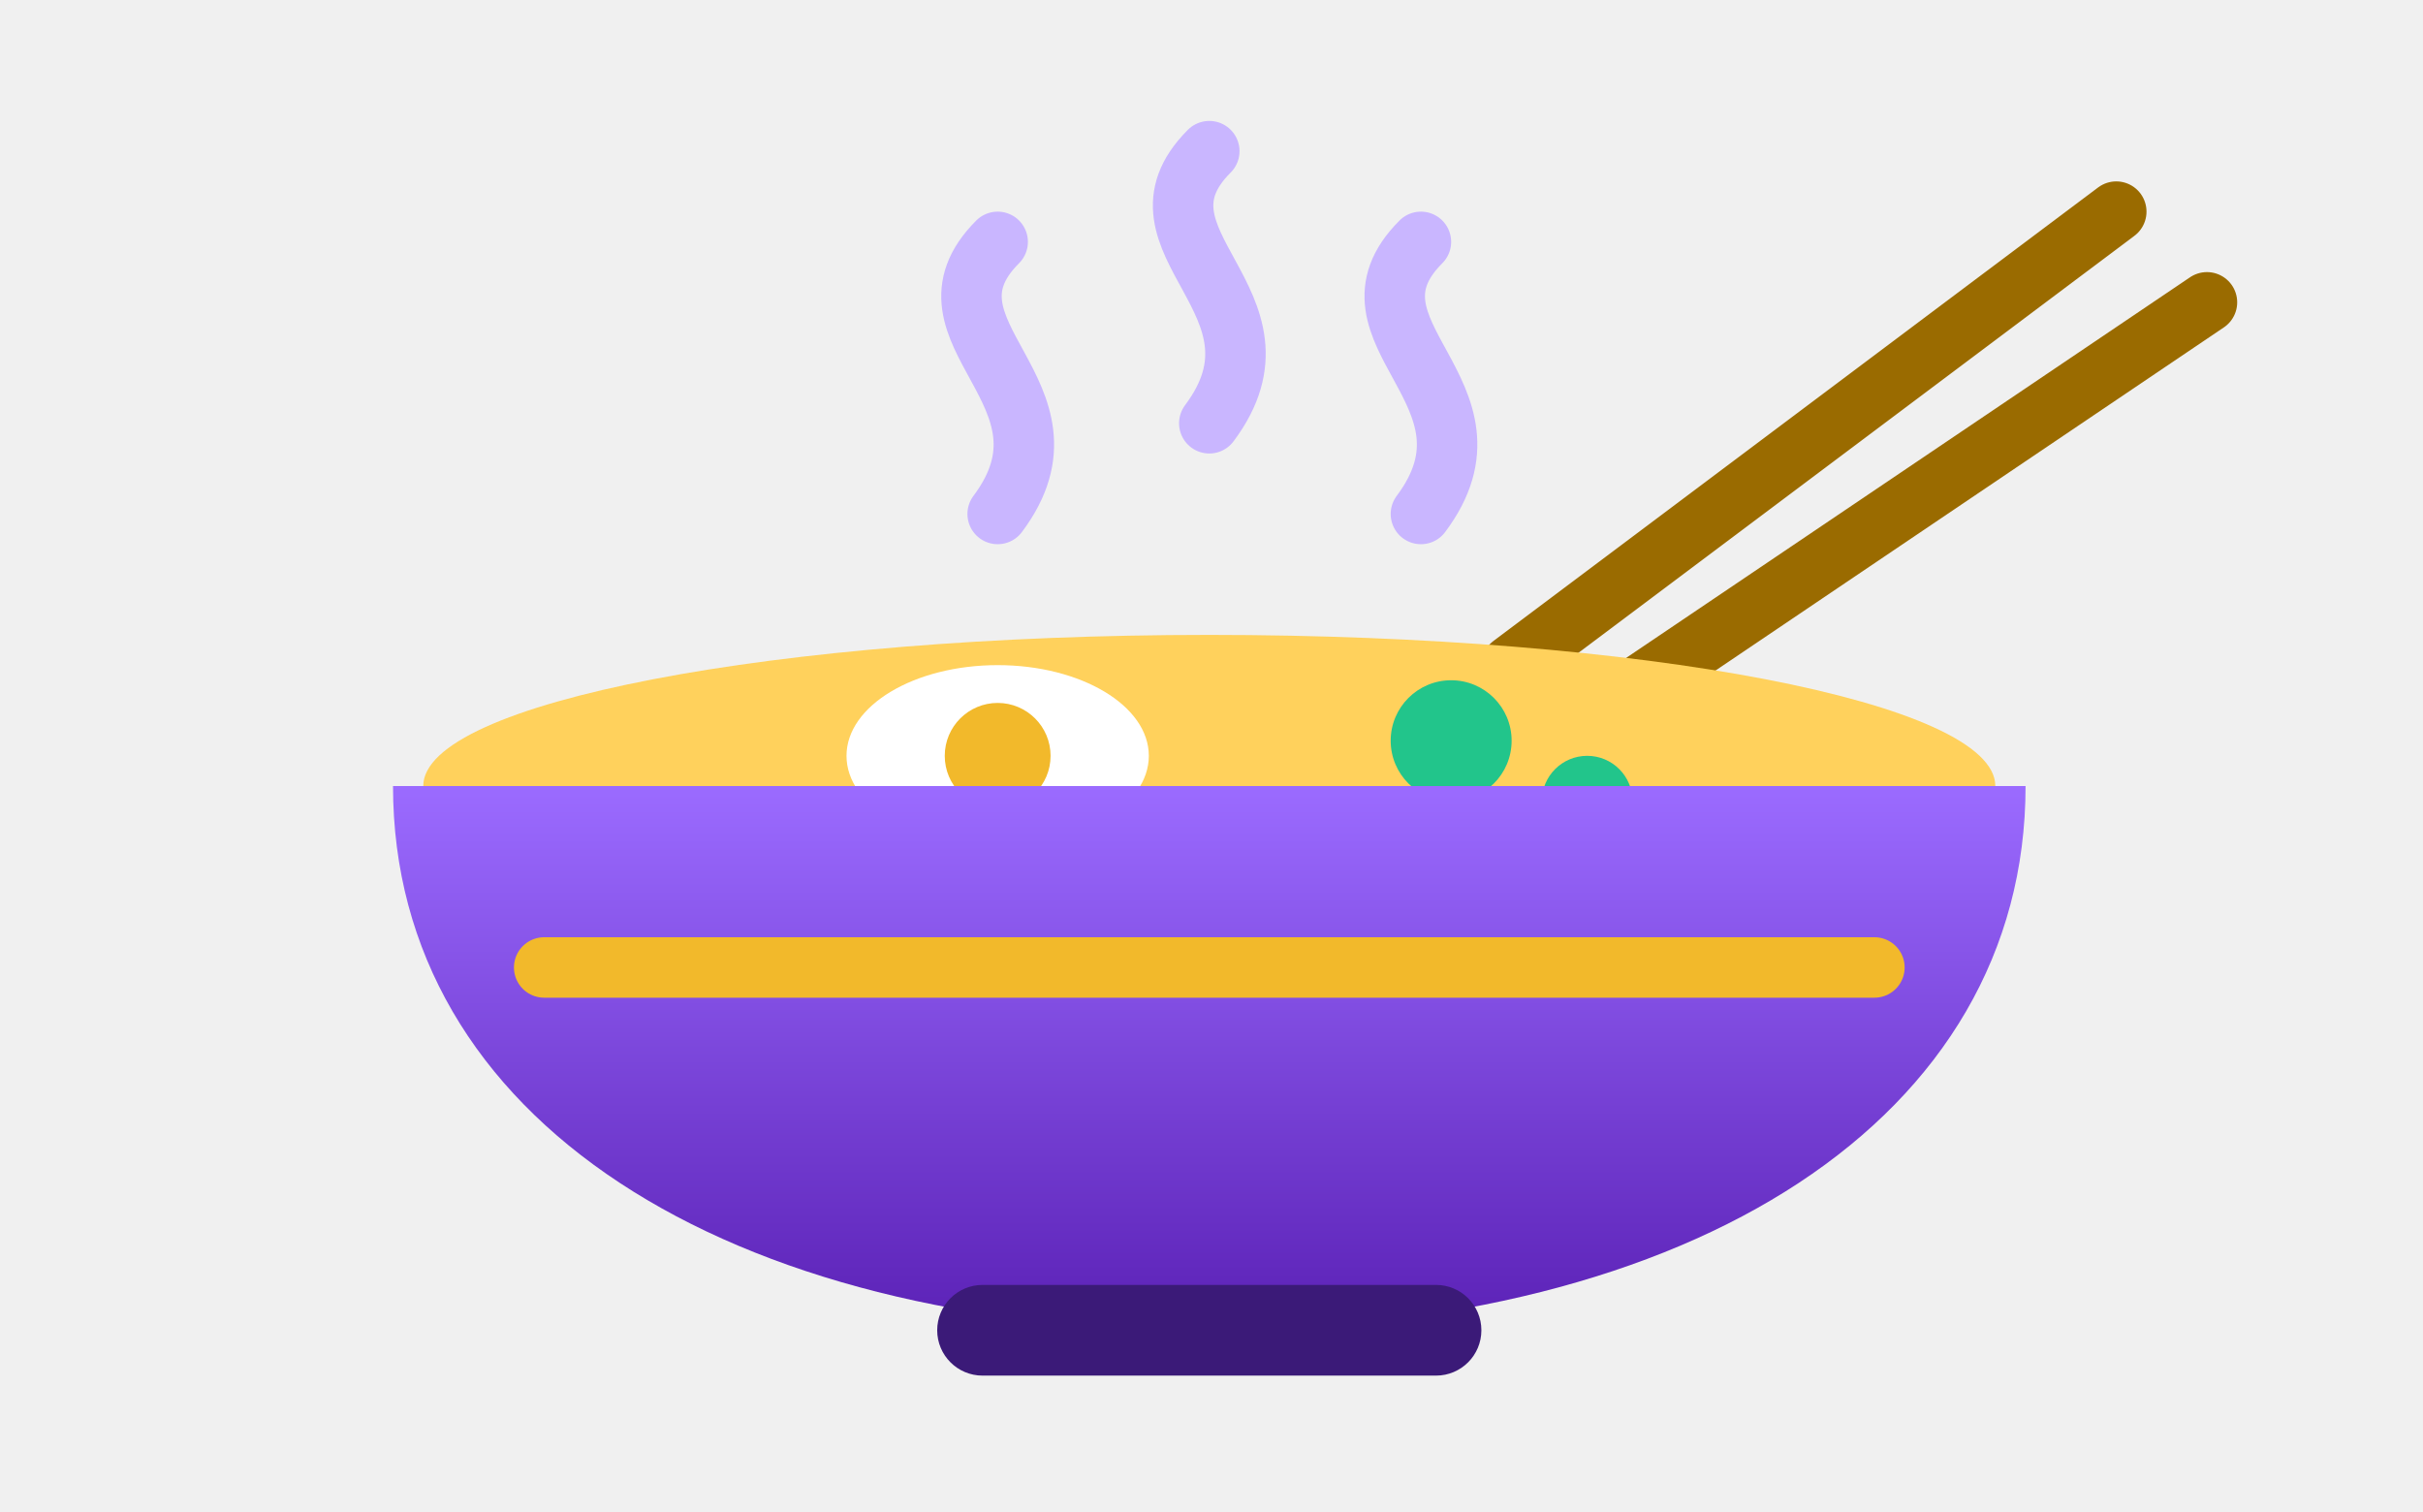
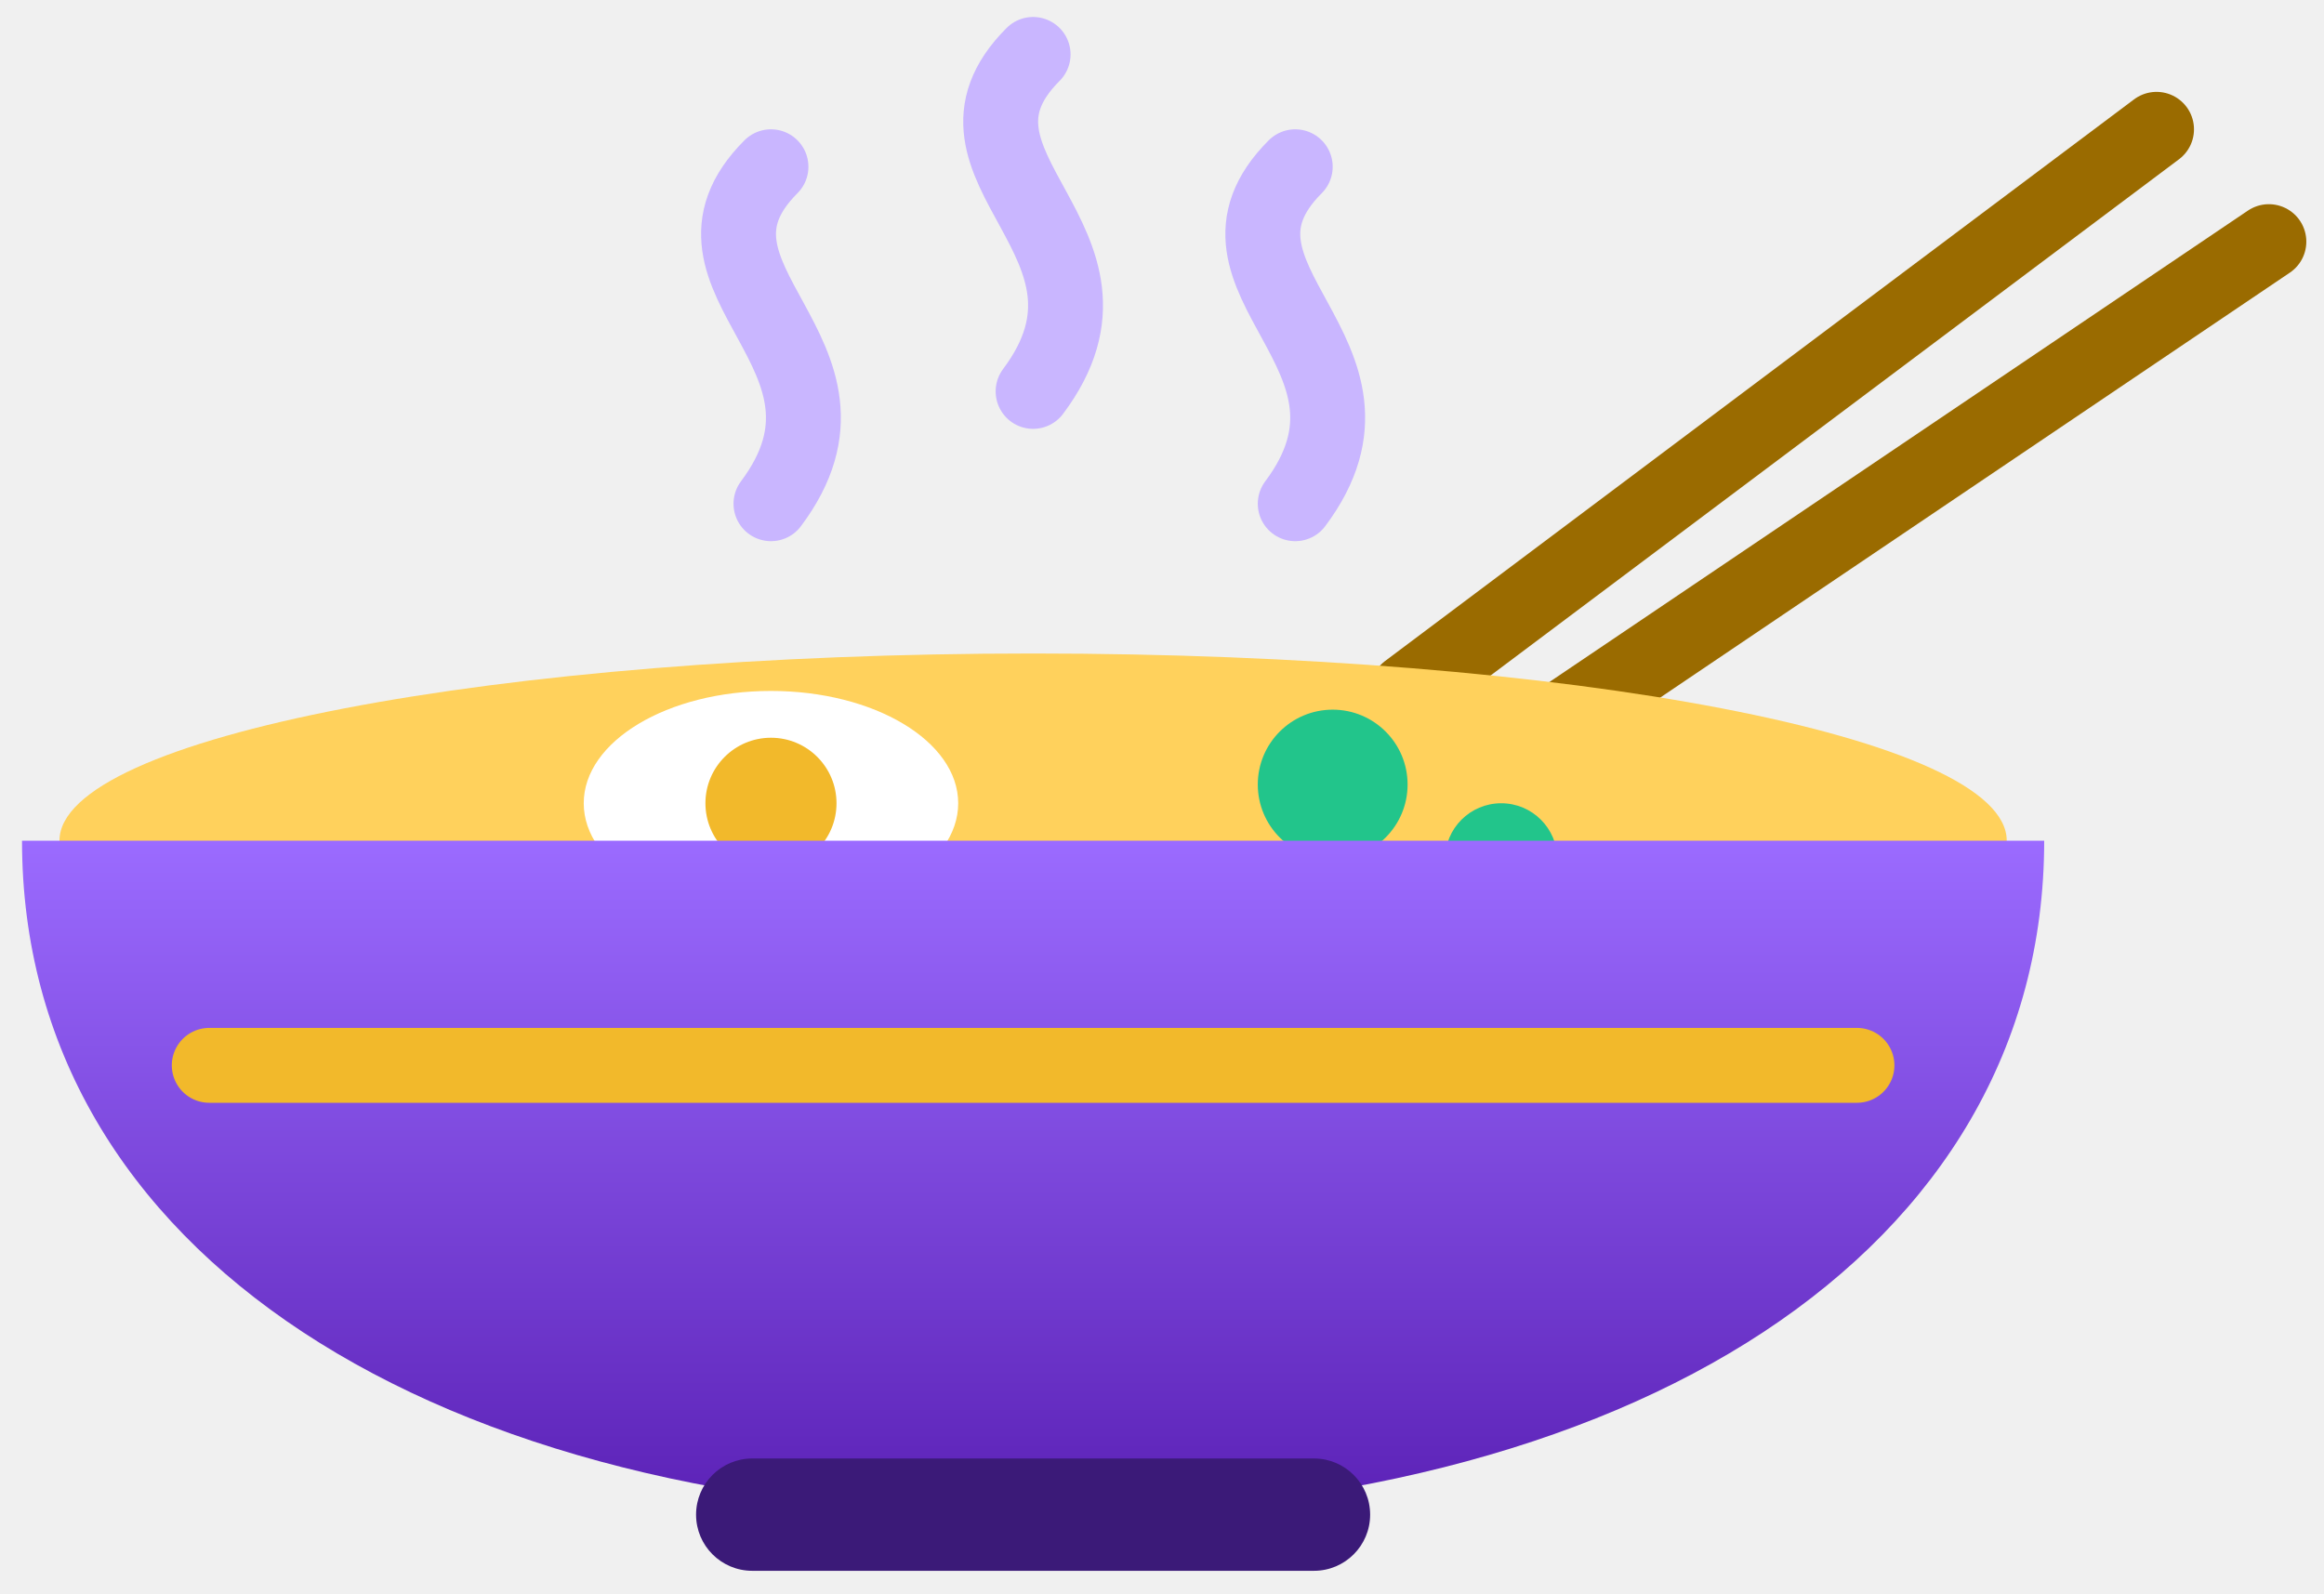
- <svg xmlns="http://www.w3.org/2000/svg" width="226" height="141" viewBox="0 0 226 141" fill="none">
+ <svg xmlns="http://www.w3.org/2000/svg" width="175" height="120" viewBox="35 10 175 120" fill="none">
  <path d="M93.055 22.559C84.596 31.018 101.515 36.658 93.055 47.938M112.794 14.099C104.335 22.559 121.254 28.198 112.794 39.478M132.533 22.559C124.074 31.018 140.993 36.658 132.533 47.938" stroke-width="5.64" stroke-linecap="round" stroke="#C9B6FF" />
  <path d="M140.993 62.037L197.39 19.739M149.452 66.266L205.849 28.198" stroke-width="5.64" stroke-linecap="round" stroke="#9A6B00" />
  <path d="M112.794 87.415C153.286 87.415 186.11 81.103 186.11 73.316C186.11 65.529 153.286 59.217 112.794 59.217C72.303 59.217 39.478 65.529 39.478 73.316C39.478 81.103 72.303 87.415 112.794 87.415Z" fill="#FFD15C" />
  <path d="M93.055 78.956C100.842 78.956 107.154 75.168 107.154 70.496C107.154 65.824 100.842 62.037 93.055 62.037C85.268 62.037 78.956 65.824 78.956 70.496C78.956 75.168 85.268 78.956 93.055 78.956Z" fill="white" />
  <path d="M93.055 75.431C95.781 75.431 97.99 73.222 97.99 70.496C97.99 67.771 95.781 65.562 93.055 65.562C90.33 65.562 88.12 67.771 88.12 70.496C88.12 73.222 90.33 75.431 93.055 75.431Z" fill="#F2B92B" />
  <path d="M135.353 74.726C138.468 74.726 140.993 72.201 140.993 69.086C140.993 65.972 138.468 63.447 135.353 63.447C132.238 63.447 129.713 65.972 129.713 69.086C129.713 72.201 132.238 74.726 135.353 74.726Z" fill="#22C58B" />
  <path d="M148.042 78.956C150.378 78.956 152.272 77.062 152.272 74.726C152.272 72.39 150.378 70.496 148.042 70.496C145.706 70.496 143.812 72.39 143.812 74.726C143.812 77.062 145.706 78.956 148.042 78.956Z" fill="#22C58B" />
  <path d="M36.658 73.316H188.93C188.93 104.335 157.912 124.074 112.794 124.074C67.677 124.074 36.658 104.335 36.658 73.316Z" fill="url(#paint0_linear_184_5924)" />
  <path d="M50.757 90.235H174.831" stroke-width="5.64" stroke-linecap="round" stroke="#F2B92B" />
  <path d="M133.943 119.844H91.645C89.309 119.844 87.415 121.738 87.415 124.074C87.415 126.41 89.309 128.303 91.645 128.303H133.943C136.279 128.303 138.173 126.41 138.173 124.074C138.173 121.738 136.279 119.844 133.943 119.844Z" fill="#3B1A78" />
  <defs>
    <linearGradient id="paint0_linear_184_5924" x1="36.658" y1="73.316" x2="36.658" y2="124.074" gradientUnits="userSpaceOnUse">
      <stop stop-color="#9B6BFF" />
      <stop offset="1" stop-color="#5B21B6" />
    </linearGradient>
  </defs>
</svg>
